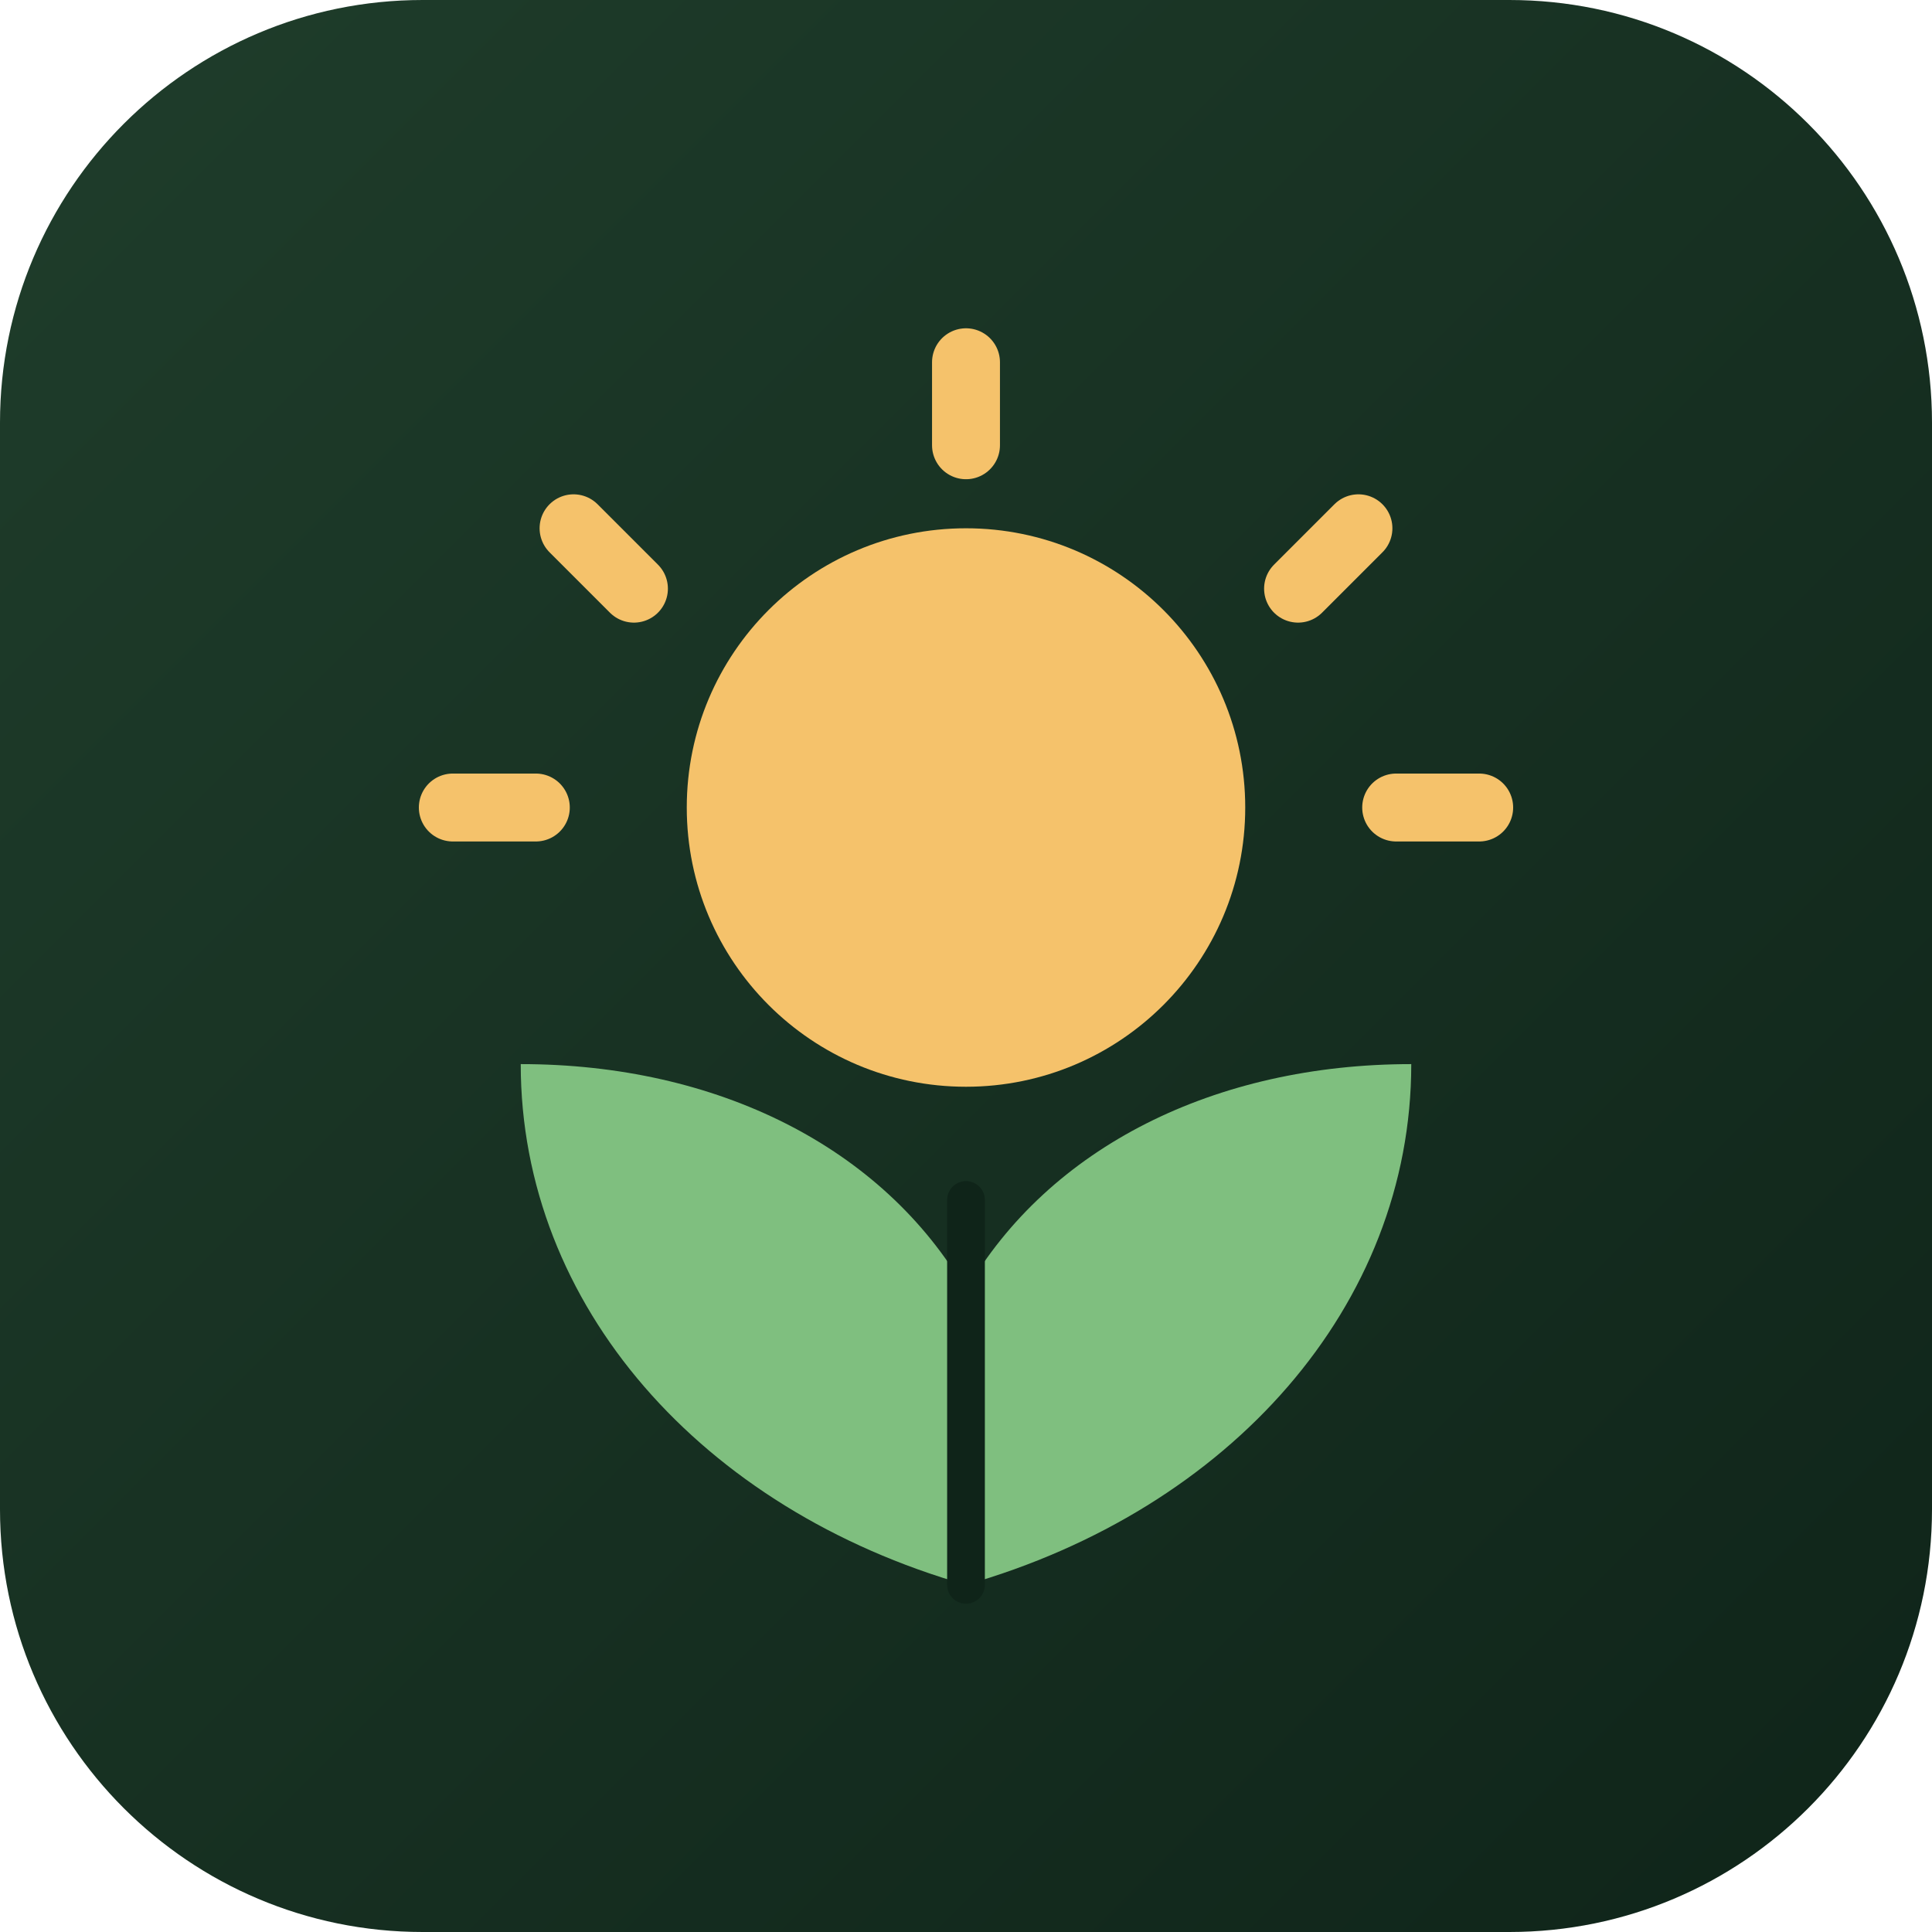
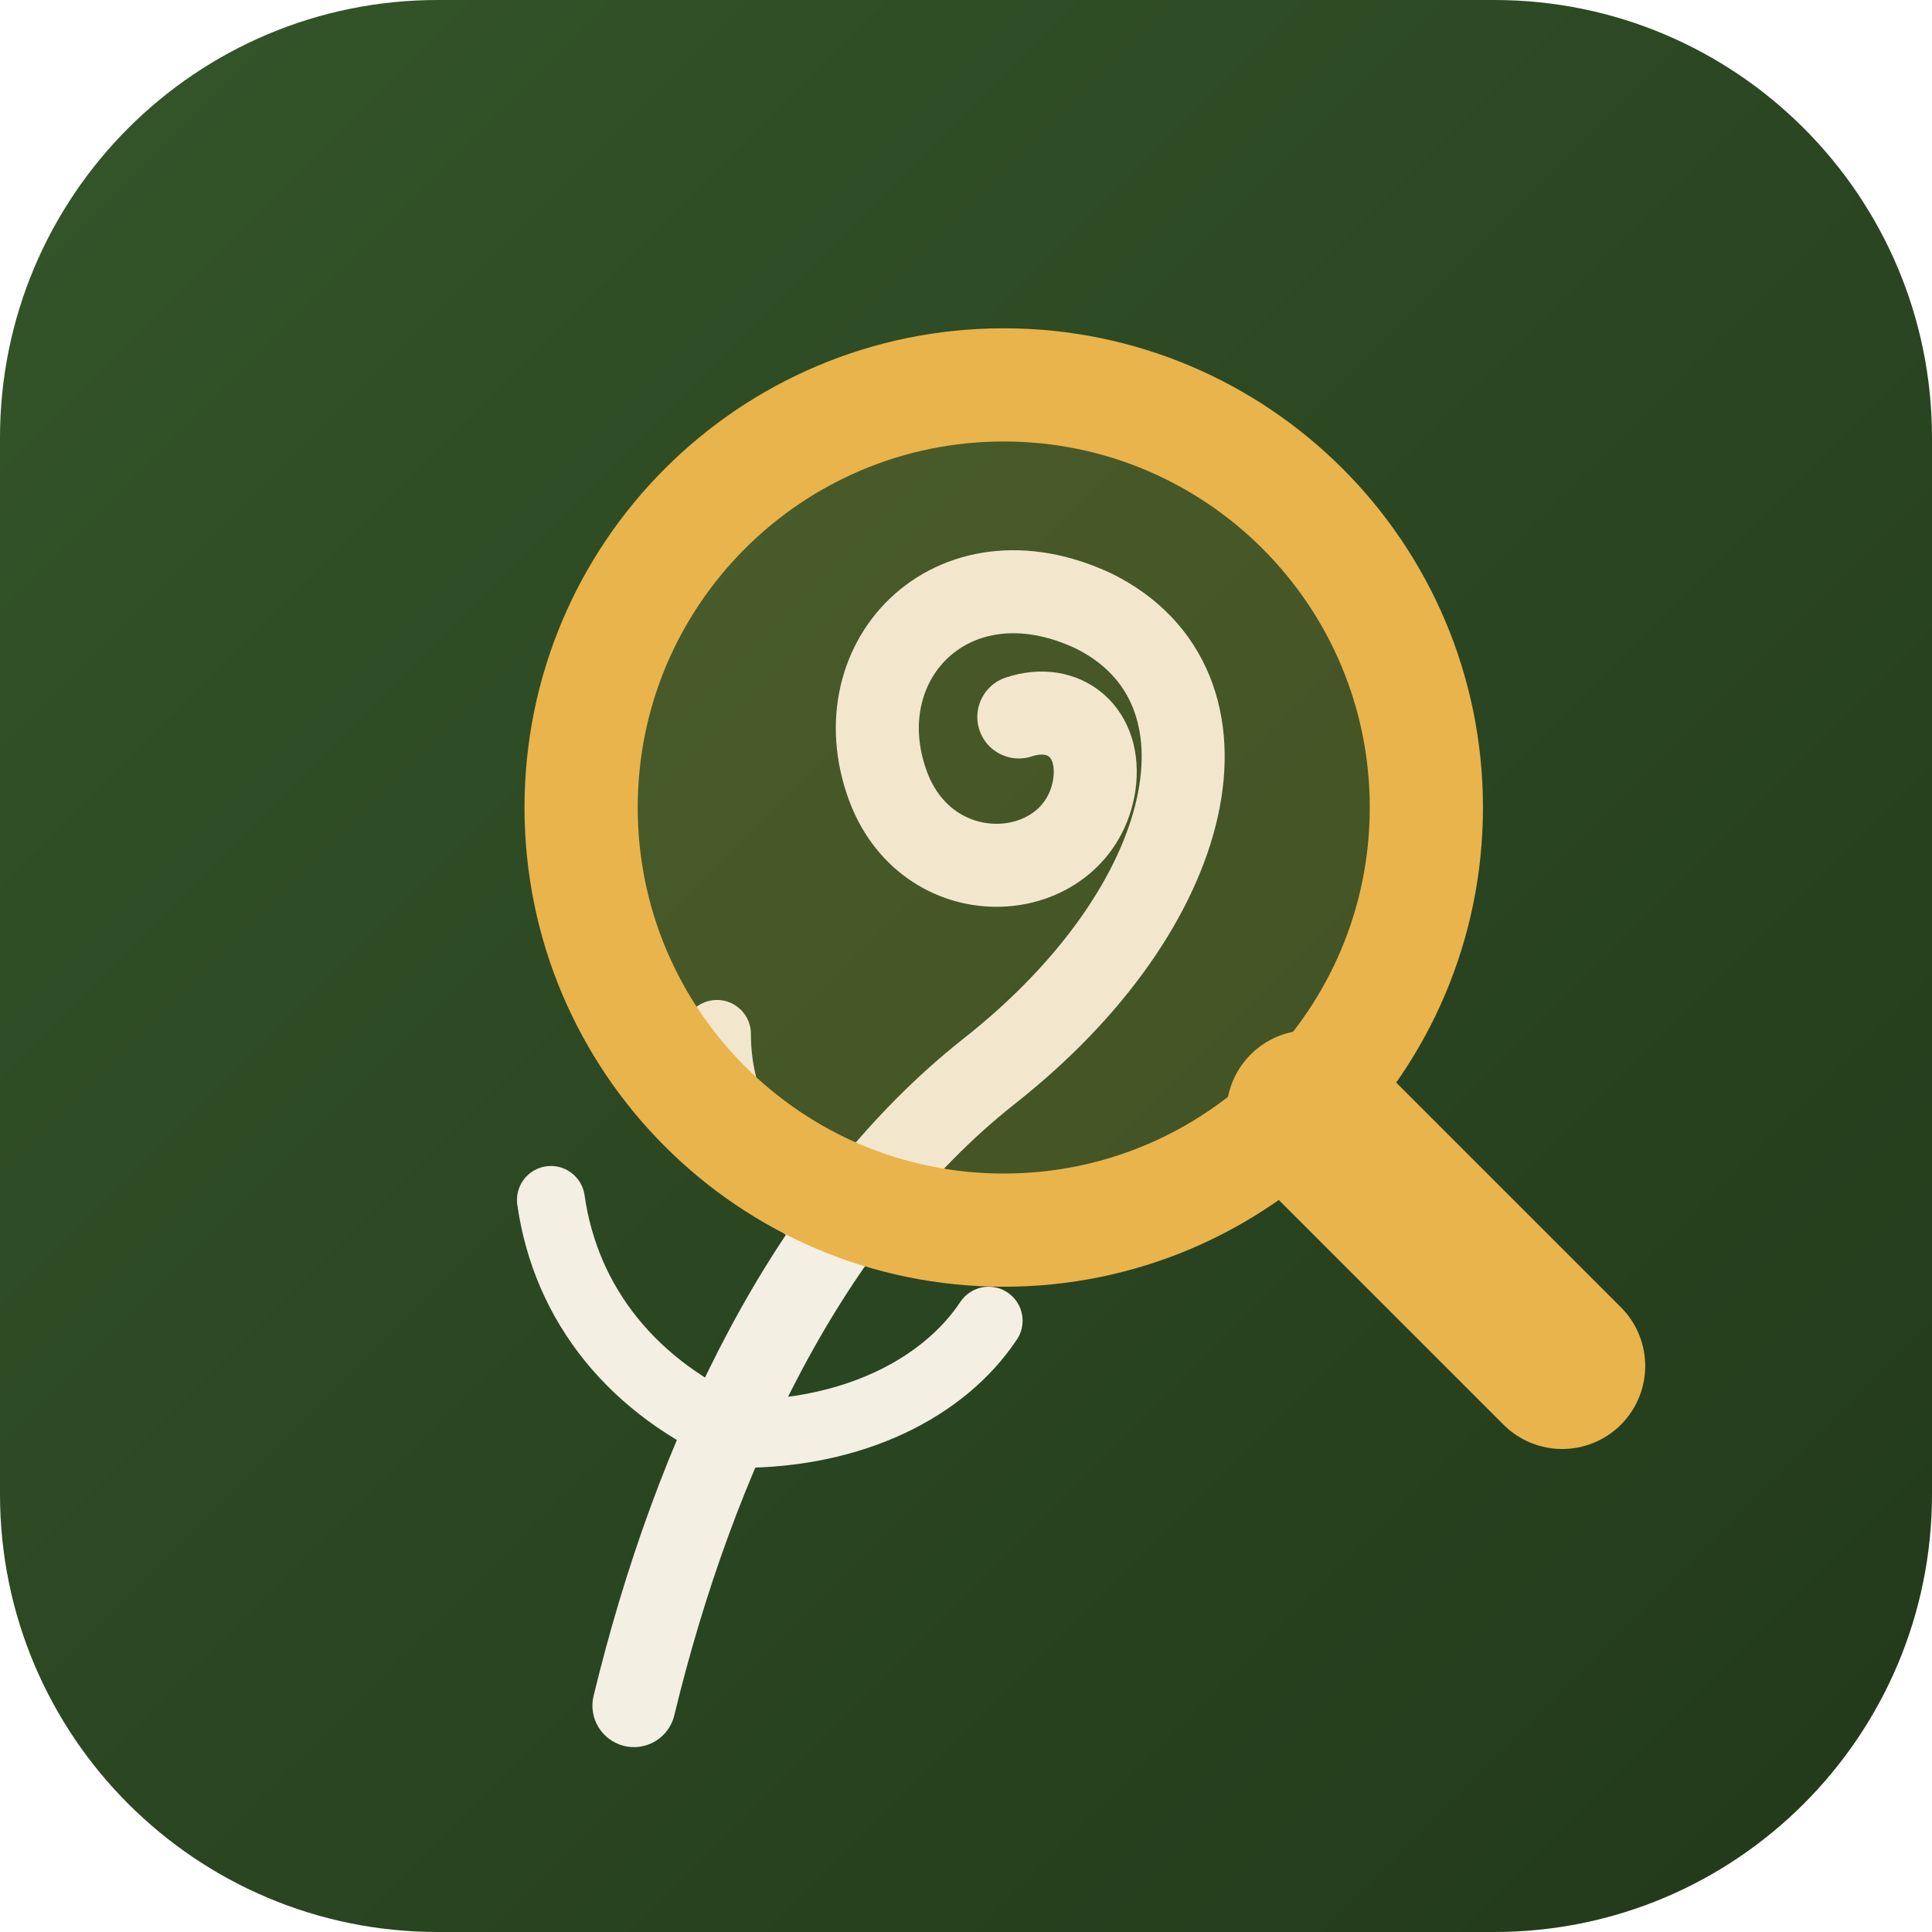
<svg xmlns="http://www.w3.org/2000/svg" viewBox="0 0 512 512">
  <defs>
    <linearGradient id="g" x1="0" y1="0" x2="1" y2="1">
-       <stop offset="0" stop-color="#1f3d2b" />
-       <stop offset="1" stop-color="#0f2419" />
+       <stop offset="0" stop-color="#34552a" />
+       <stop offset="1" stop-color="#22391a" />
    </linearGradient>
  </defs>
-   <rect width="512" height="512" rx="112" fill="url(#g)" />
-   <circle cx="256" cy="214" r="74" fill="#f5c26b" />
-   <g stroke="#f5c26b" stroke-width="18" stroke-linecap="round">
-     <line x1="256" y1="96" x2="256" y2="118" />
-     <line x1="152" y1="140" x2="168" y2="156" />
-     <line x1="360" y1="140" x2="344" y2="156" />
-     <line x1="120" y1="214" x2="142" y2="214" />
-     <line x1="392" y1="214" x2="370" y2="214" />
+   <rect width="512" height="512" rx="116" fill="url(#g)" />
+   <g fill="none" stroke="#f3efe2" stroke-linecap="round" stroke-linejoin="round">
+     <path stroke-width="22" d="M168 452 C184 386 214 322 262 284 C318 240 330 182 290 162 C252 144 222 176 236 210 C248 238 286 234 290 208 C292 194 282 186 270 190" />
+     <path stroke-width="18" d="M196 380 C168 368 150 346 146 318 M196 380 C226 380 250 368 262 350 M222 326 C200 312 190 294 190 274" />
  </g>
-   <path d="M256 420c-70-20-118-74-118-138 52 0 96 22 118 60 22-38 66-60 118-60 0 64-48 118-118 138z" fill="#7fbf7f" />
-   <path d="M256 420V318" stroke="#0f2419" stroke-width="10" stroke-linecap="round" />
+   <circle cx="266" cy="214" r="112" fill="#e9b44c" fill-opacity="0.14" stroke="#e9b44c" stroke-width="30" />
+   <path d="M347 295 L414 362" stroke="#e9b44c" stroke-width="44" stroke-linecap="round" />
</svg>
